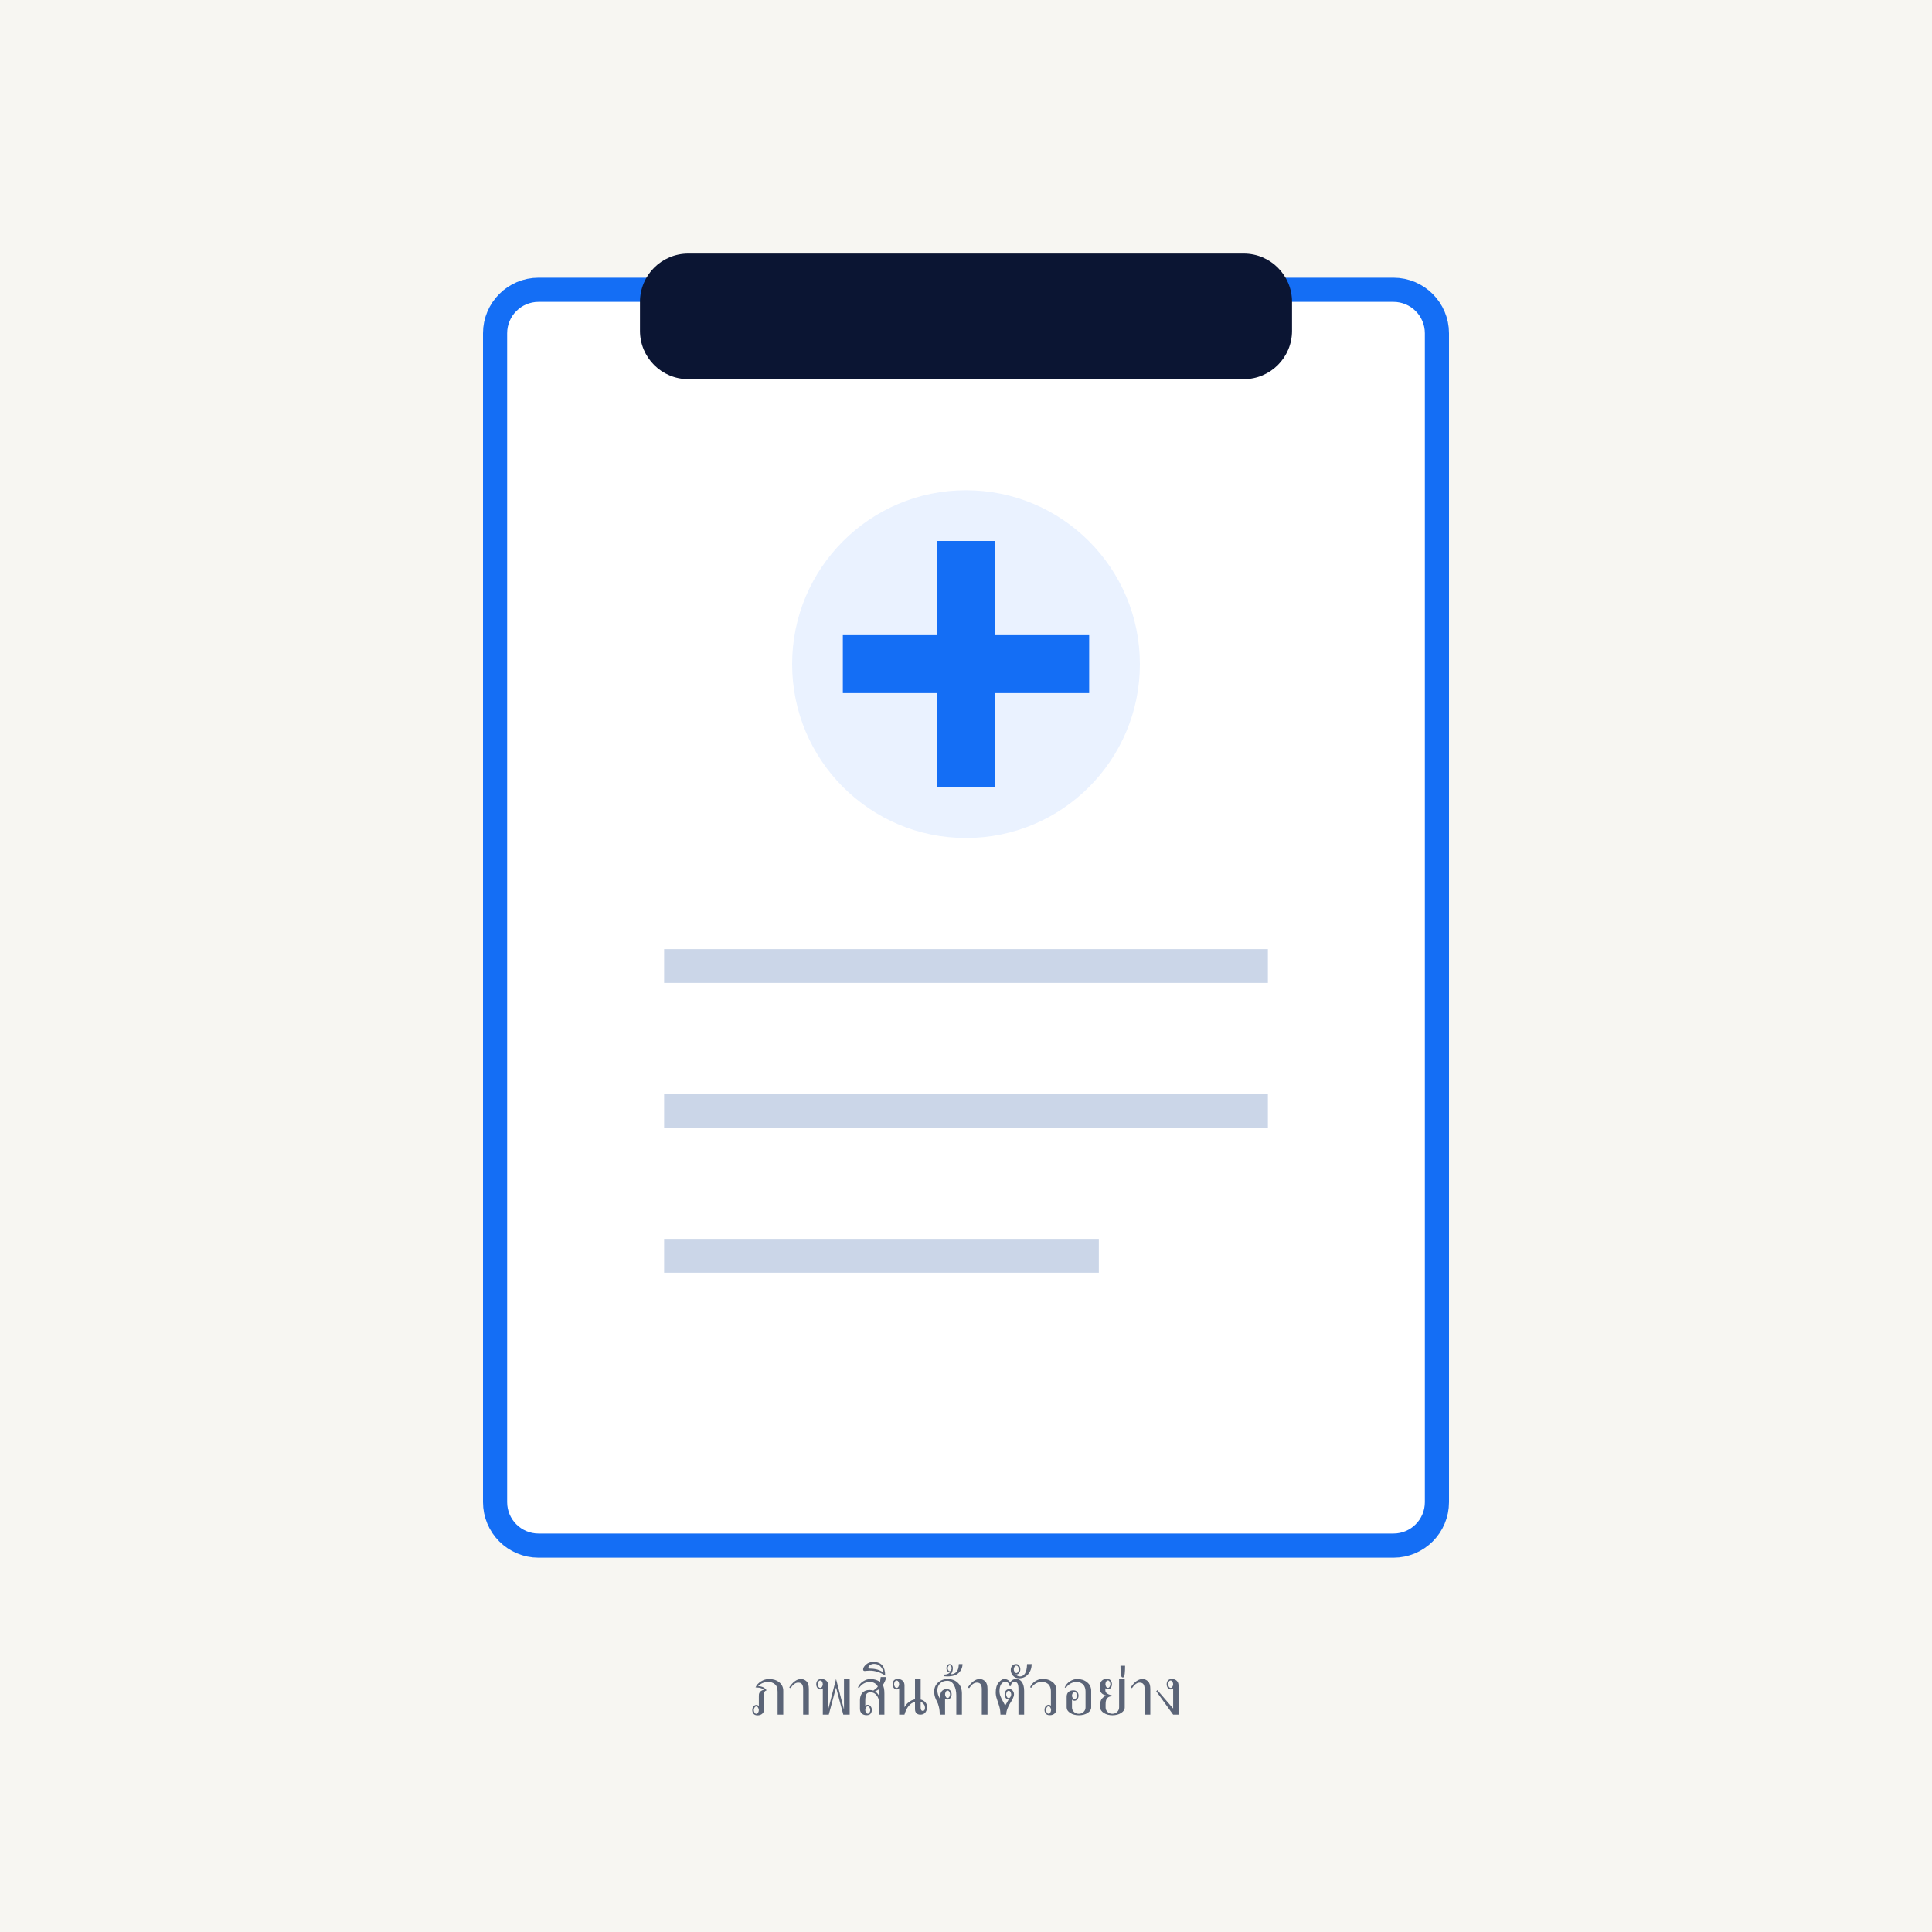
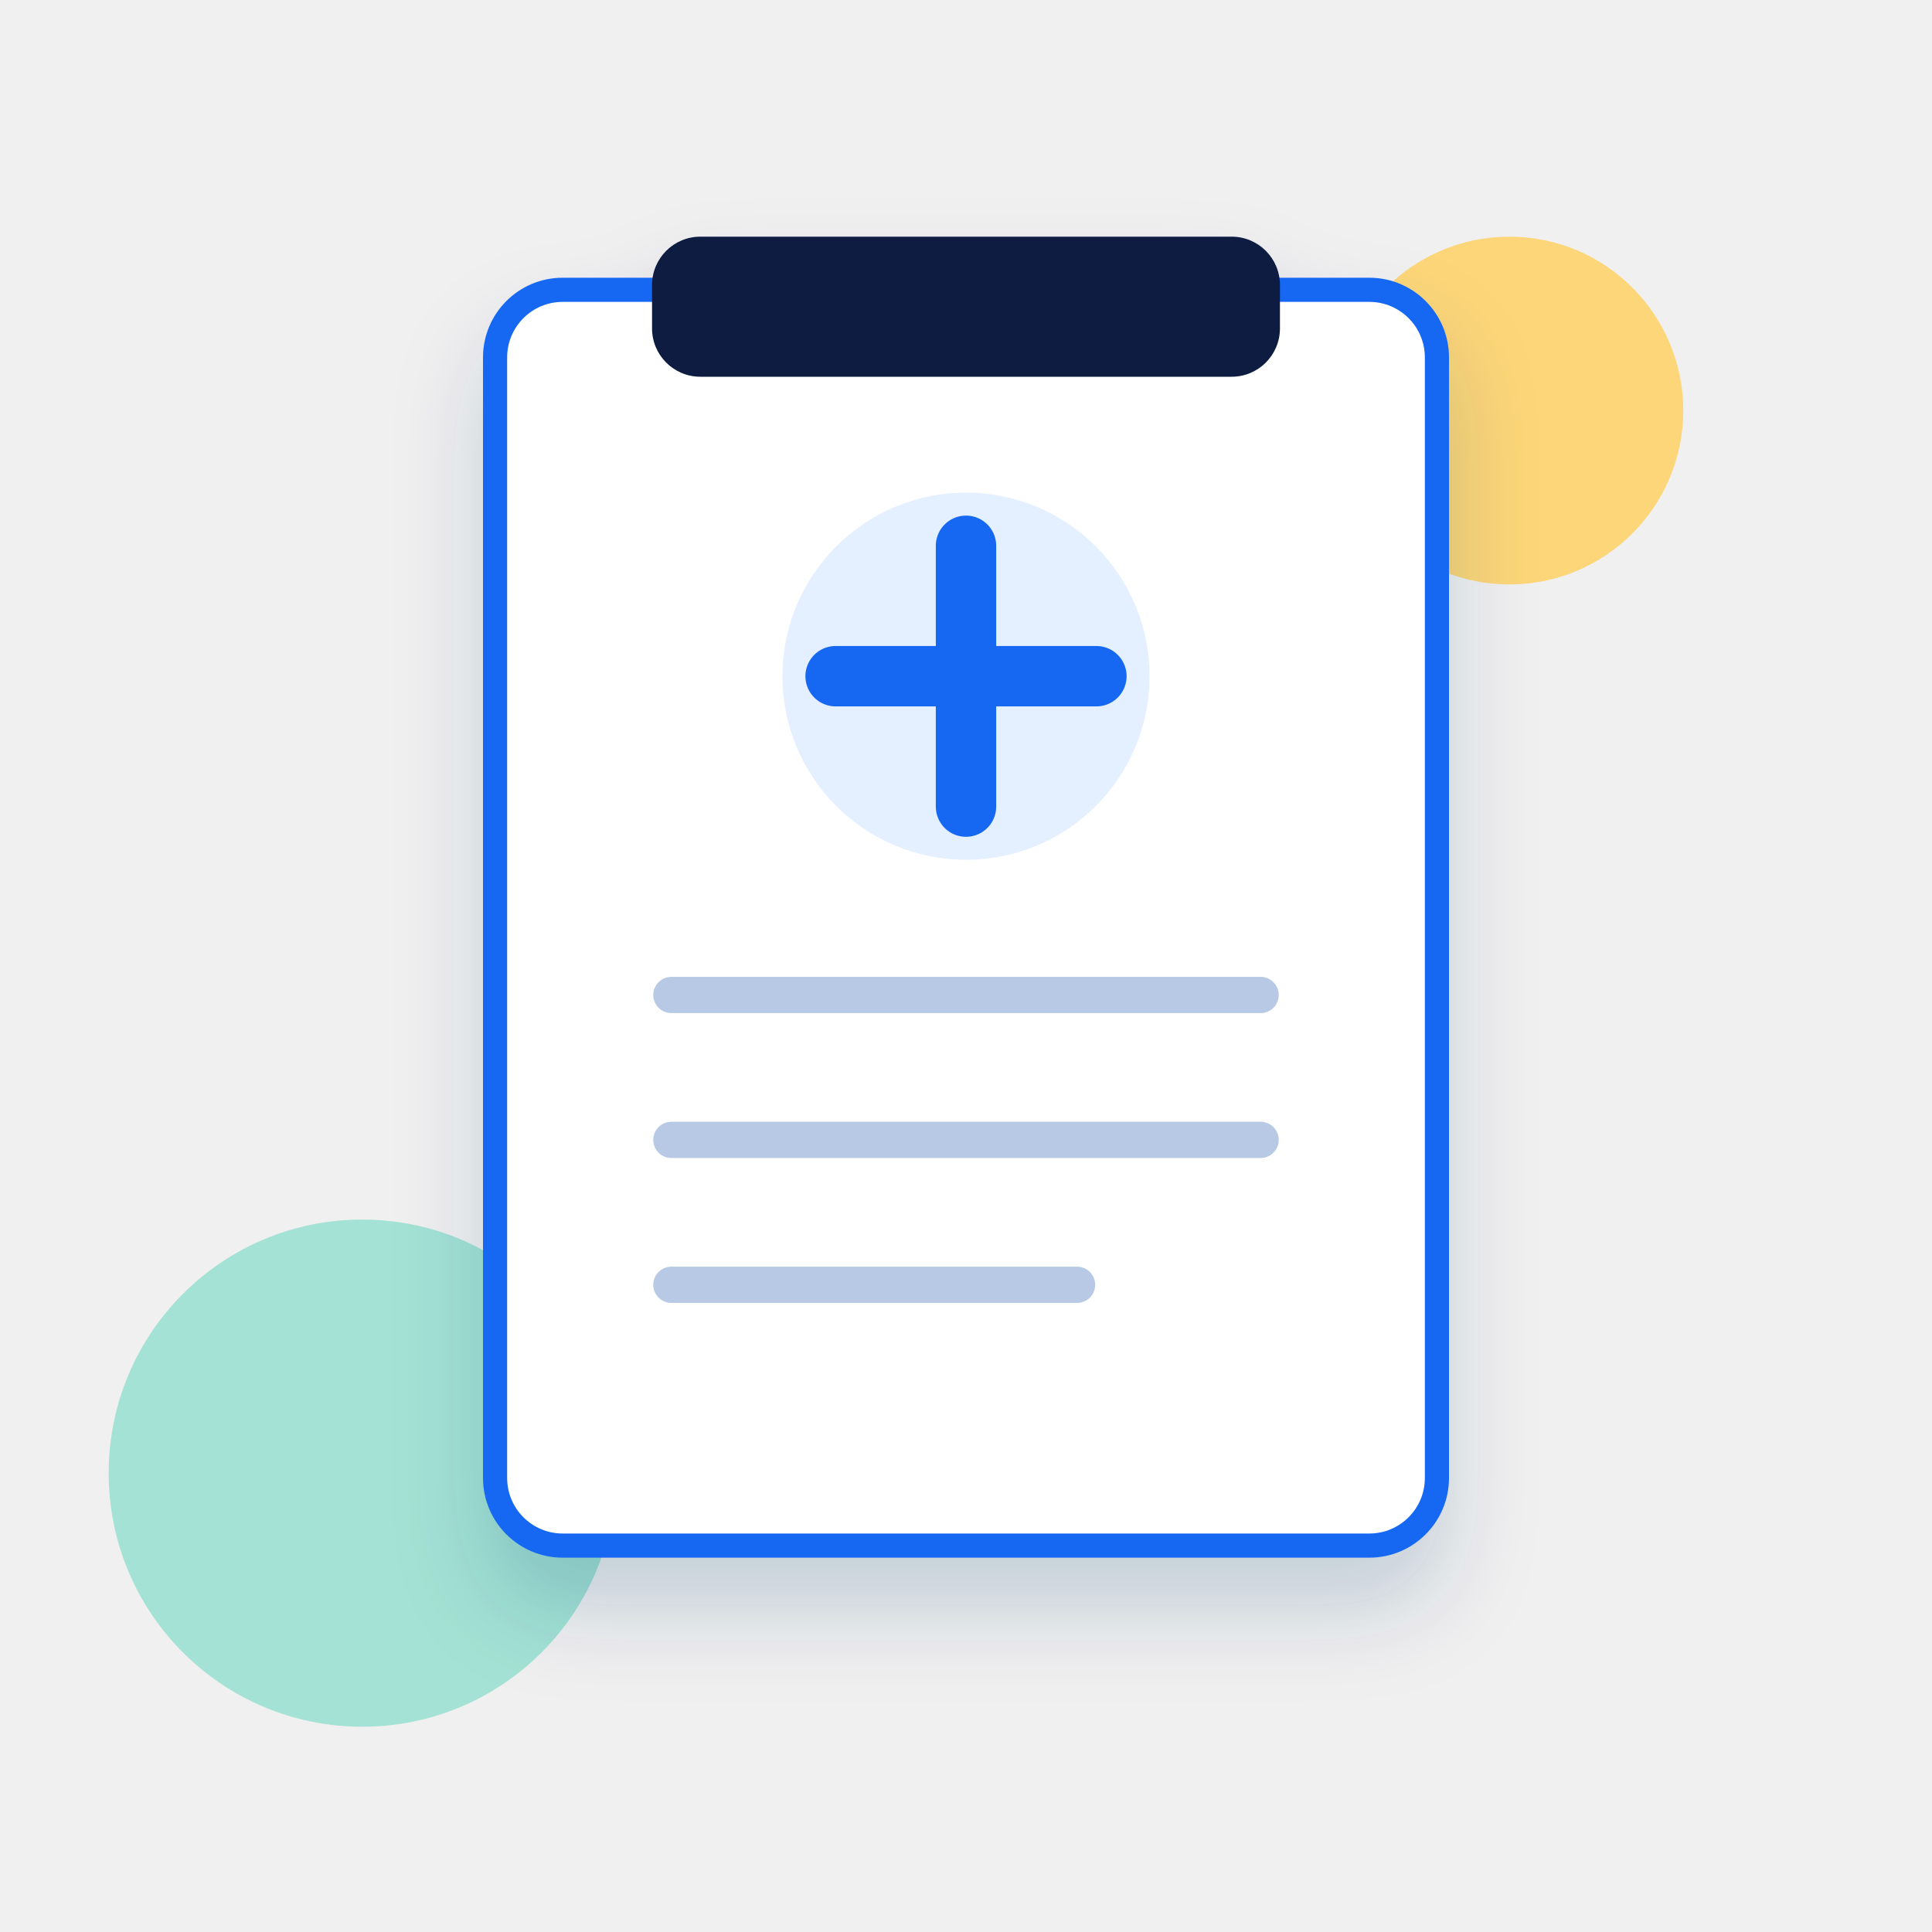
<svg xmlns="http://www.w3.org/2000/svg" viewBox="0 0 800 800">
-   <rect width="800" height="800" fill="#f7f6f2" />
-   <rect x="205" y="120" width="390" height="520" rx="18" fill="#fff" stroke="#146ef5" stroke-width="10" />
-   <rect x="265" y="105" width="270" height="52" rx="20" fill="#0b1533" />
-   <circle cx="400" cy="275" r="72" fill="#eaf2ff" />
-   <path d="M400 224v102M349 275h102" stroke="#146ef5" stroke-width="24" />
-   <path d="M275 400h250M275 460h250M275 520h180" stroke="#cbd6e8" stroke-width="14" />
-   <text x="400" y="710" text-anchor="middle" font-family="Tahoma,sans-serif" font-size="28" fill="#5b6477">ภาพสินค้าตัวอย่าง</text>
+   <defs>
+     <filter id="s" x="-30%" y="-30%" width="160%" height="160%">
+       <feDropShadow dx="0" dy="22" stdDeviation="18" flood-color="#173b72" flood-opacity=".18" />
+     </filter>
+   </defs>
+   <circle cx="625" cy="170" r="72" fill="#ffcf5a" opacity=".8" />
+   <circle cx="150" cy="610" r="105" fill="#65d7bd" opacity=".55" />
+   <g filter="url(#s)">
+     <rect x="205" y="120" width="390" height="520" rx="28" fill="#fff" stroke="#1268f3" stroke-width="10" />
+     <rect x="270" y="98" width="260" height="58" rx="20" fill="#0a1d40" />
+     <circle cx="400" cy="280" r="76" fill="#e4efff" />
+     <path d="M400 226v108M346 280h108" stroke="#1268f3" stroke-width="25" stroke-linecap="round" />
+     <path d="M278 412h244M278 472h244M278 532h168" stroke="#b7c9e4" stroke-width="15" stroke-linecap="round" />
+   </g>
</svg>
